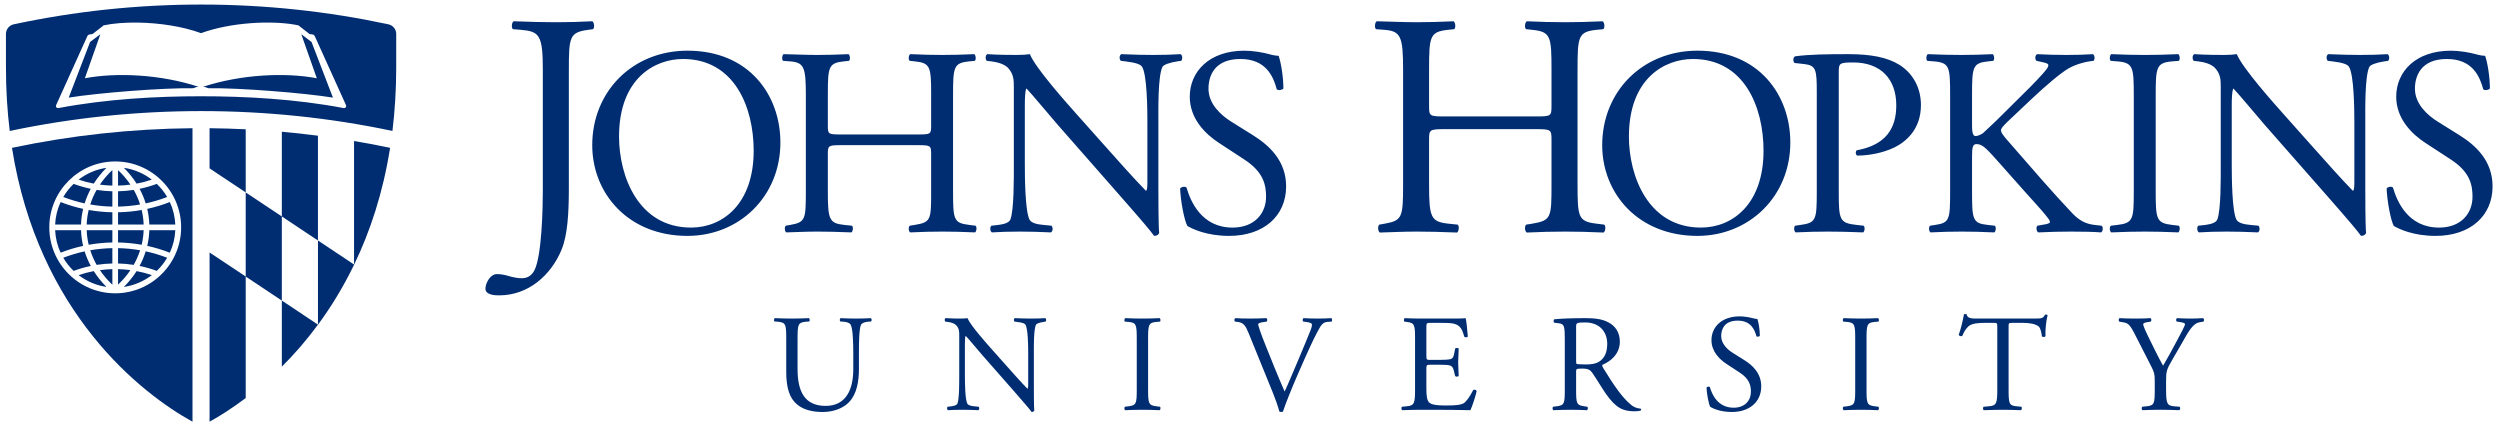
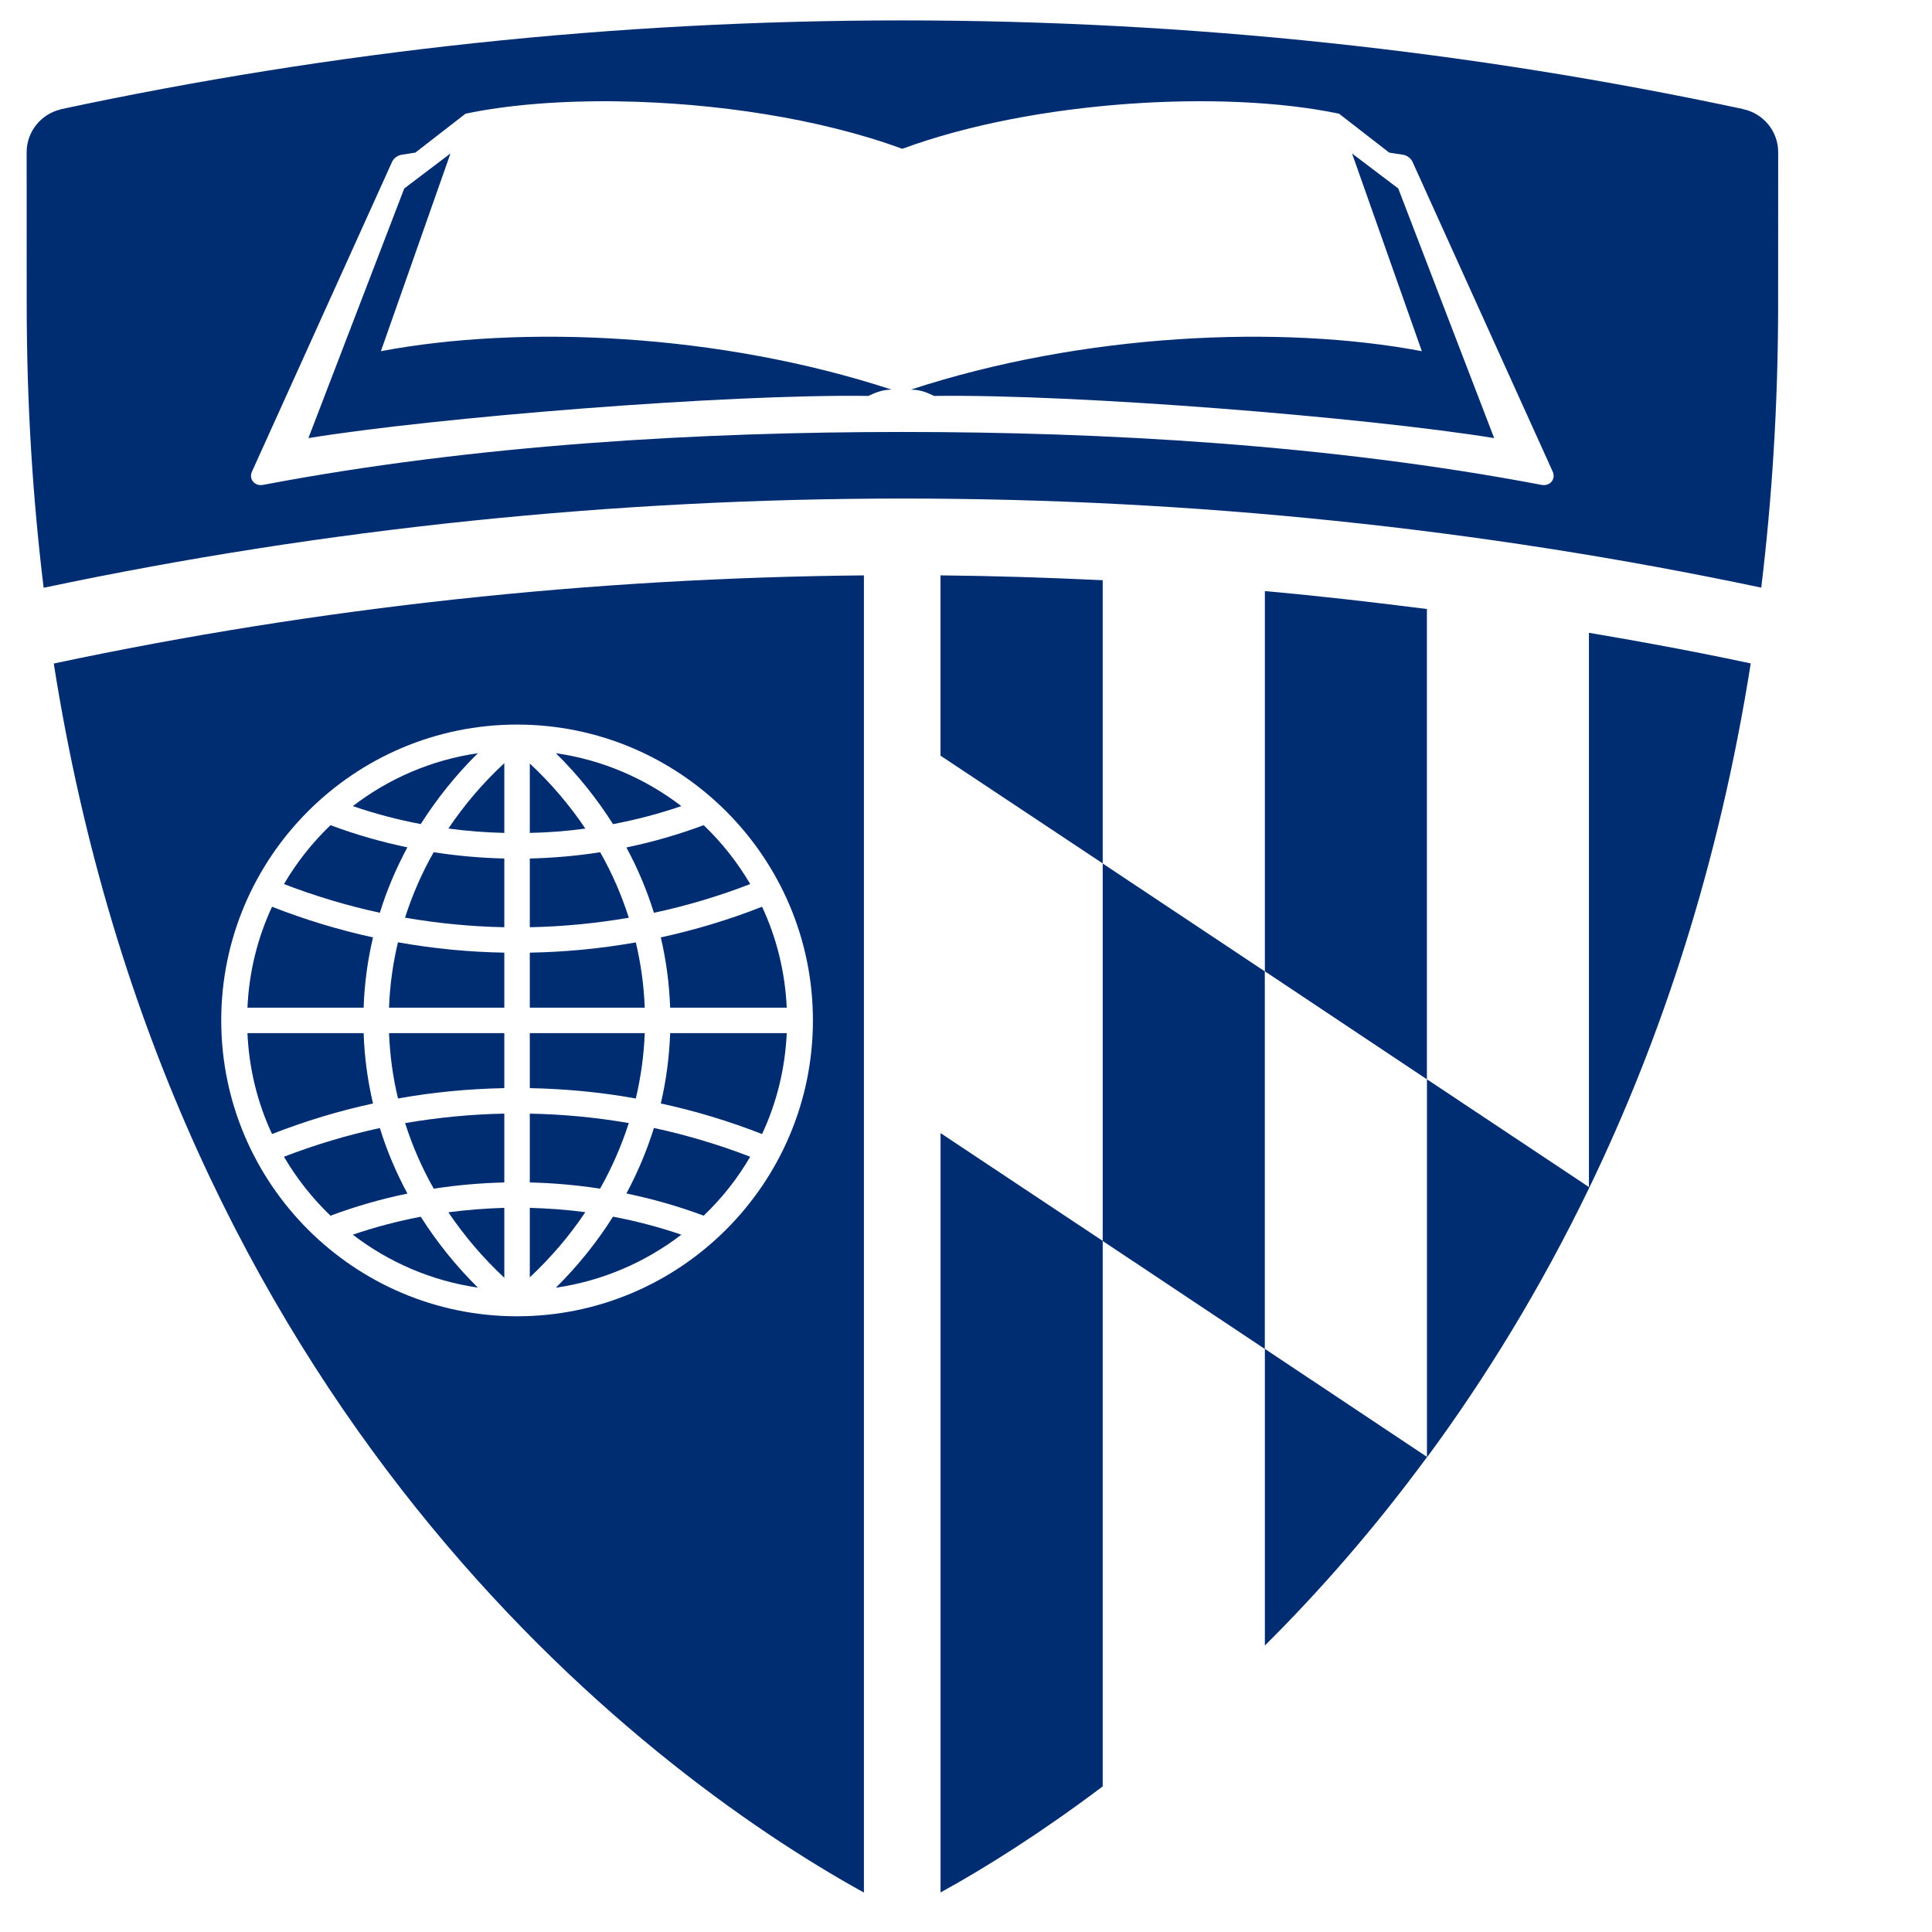
- <svg xmlns="http://www.w3.org/2000/svg" xml:space="preserve" height="64.6" viewBox="0 0 375.152 64.6" width="375.15" version="1.1">
+ <svg xmlns="http://www.w3.org/2000/svg" xml:space="preserve" height="64.6" viewBox="0 0 64.6 64.6" width="64.6" version="1.1">
  <g transform="matrix(1.25 0 0 -1.25 -471.09 448.79)">
    <g style="" fill="#002d72">
      <path d="m396.94 328.09c-0.841 0.324-1.702 0.58-2.576 0.77-0.187-0.605-0.435-1.191-0.736-1.753 0.699-0.145 1.391-0.341 2.067-0.594 0.485 0.463 0.904 0.993 1.245 1.577m-11.227-1.577c0.671 0.25 1.358 0.448 2.058 0.591-0.304 0.565-0.553 1.151-0.738 1.753-0.872-0.188-1.727-0.445-2.565-0.767 0.341-0.584 0.761-1.114 1.245-1.577m-1.245 8.871c0.838-0.323 1.693-0.579 2.565-0.768 0.185 0.602 0.434 1.187 0.736 1.75-0.698 0.146-1.385 0.341-2.056 0.593-0.484-0.464-0.904-0.994-1.245-1.575m11.227 1.575c-0.676-0.252-1.364-0.45-2.067-0.596 0.304-0.563 0.549-1.146 0.736-1.748 0.874 0.187 1.735 0.444 2.576 0.769-0.341 0.581-0.76 1.111-1.245 1.575m2.222-4.882c-0.044 0.96-0.273 1.872-0.66 2.7-0.883-0.347-1.79-0.62-2.709-0.82 0.144-0.614 0.228-1.244 0.25-1.88h3.119zm-3.369-2.562c0.919-0.199 1.826-0.473 2.709-0.818 0.387 0.827 0.616 1.738 0.66 2.699h-3.119c-0.022-0.635-0.106-1.268-0.25-1.881m-0.668 0.133c0.134 0.572 0.217 1.156 0.238 1.748h-3.074v-1.471c0.958-0.019 1.905-0.109 2.836-0.277m-0.956-2.412c0.317 0.561 0.573 1.15 0.768 1.755-0.871 0.15-1.753 0.235-2.648 0.252v-1.841c0.628-0.015 1.258-0.07 1.88-0.166m-1.184-2.65c1.253 0.183 2.398 0.683 3.358 1.419-0.597 0.204-1.211 0.365-1.828 0.482-0.429-0.679-0.939-1.316-1.53-1.901m0.789 2.021c-0.491 0.066-0.988 0.101-1.485 0.116v-1.859c0.569 0.533 1.067 1.116 1.485 1.743m-4.402-0.122c-0.615-0.117-1.222-0.277-1.817-0.48 0.954-0.733 2.097-1.234 3.345-1.416-0.589 0.583-1.099 1.219-1.528 1.896m0.739 0.119c0.422-0.628 0.922-1.216 1.496-1.751v1.87c-0.498-0.015-1-0.054-1.496-0.119m-1.157 2.385c0.192-0.606 0.448-1.194 0.766-1.754 0.626 0.097 1.256 0.152 1.887 0.167v1.841c-0.896-0.017-1.782-0.104-2.653-0.254m-0.19 0.659c0.934 0.168 1.883 0.258 2.843 0.277v1.471h-3.084c0.025-0.592 0.102-1.178 0.241-1.748m-4.028 1.748c0.043-0.962 0.272-1.872 0.658-2.699 0.882 0.345 1.782 0.618 2.701 0.817-0.145 0.614-0.23 1.246-0.251 1.882h-3.108zm3.359 2.561c-0.919 0.201-1.819 0.474-2.701 0.82-0.386-0.828-0.615-1.74-0.658-2.7h3.108c0.021 0.636 0.106 1.267 0.251 1.88m0.667-0.131c-0.137-0.573-0.217-1.158-0.239-1.749h3.084v1.472c-0.96 0.017-1.91 0.11-2.845 0.277m0.956 2.41c-0.319-0.559-0.572-1.146-0.767-1.751 0.874-0.151 1.76-0.238 2.656-0.256v1.838c-0.635 0.016-1.268 0.071-1.889 0.169m1.182 2.648c-1.248-0.181-2.391-0.682-3.345-1.415 0.595-0.204 1.202-0.365 1.817-0.48 0.429 0.675 0.939 1.314 1.528 1.895m-0.789-2.015c0.496-0.067 0.998-0.106 1.496-0.117v1.866c-0.574-0.532-1.074-1.121-1.496-1.749m4.404 0.118c0.617 0.117 1.231 0.278 1.828 0.482-0.96 0.736-2.105 1.236-3.358 1.416 0.591-0.58 1.101-1.221 1.53-1.898m-0.74-0.119c-0.419 0.623-0.917 1.21-1.486 1.74v-1.856c0.497 0.011 0.994 0.048 1.486 0.116m1.162-2.385c-0.192 0.606-0.448 1.193-0.765 1.752-0.62-0.097-1.251-0.152-1.883-0.168v-1.838c0.895 0.018 1.777 0.105 2.648 0.254m-2.648-2.406h3.074c-0.021 0.591-0.103 1.175-0.238 1.746-0.931-0.164-1.878-0.257-2.836-0.274v-1.472zm-0.341 7.573c-4.363 0-7.913-3.55-7.913-7.913 0-4.365 3.55-7.915 7.913-7.915 4.364 0 7.914 3.55 7.914 7.915 0 4.363-3.55 7.913-7.914 7.913m9.278 3.991c-7.292-0.068-14.573-0.85-21.671-2.358 3.129-19.824 15.516-29.477 21.671-32.876v35.234z" fill-rule="evenodd" />
      <g>
        <path d="m415.04 320.06c0.003 0.003 0.005 0.004 0.008 0.007l-0.008 0.005v-0.012z" />
        <path d="m419.37 327.25c0.003 0.008 0.007 0.017 0.012 0.024l-0.012 0.007v-0.031z" />
        <path d="m30.162 0.68c-9.649 0-19.058 1.029-28.131 2.969l-0.035 0.012c-0.636 0.16-1.115 0.737-1.115 1.426l0.002 5.084c0 3.344 0.203 6.494 0.566 9.48 18.835-3.978 38.627-3.977 57.432-0.005 0.36-2.984 0.564-6.134 0.564-9.475l0.002-5.084c0-0.706-0.503-1.3-1.168-1.438l-0.019-0.008c-9.06-1.936-18.46-2.961-28.098-2.961zm46.906 2.508c-0.283 0.145-0.382 1-0.093 1.191l1.189 0.094c2.808 0.24 3.283 0.812 3.283 6.095v17.994c0 2.569-0.144 9.712-1.238 11.952-0.331 0.665-0.904 1.234-1.902 1.234-0.667 0-1.332-0.14-1.998-0.334-0.619-0.189-1.194-0.285-1.766-0.285-0.999 0-1.709 1.383-1.709 2.191 0 0.953 1.474 1 2.045 1 4.426 0 7.805-3.046 9.379-6.857 0.904-2.189 1.094-5.474 1.094-9.233v-17.662c0-5.047 0.098-5.712 2.906-6.095l0.711-0.094c0.287-0.191 0.191-1.046-0.098-1.191-1.901 0.095-3.521 0.146-5.426 0.146-1.997 0-3.613-0.051-6.377-0.146zm129.52 0.002c-0.29 0.144-0.38 0.999-0.1 1.189l1.24 0.094c2.47 0.191 2.81 1 2.81 6v17.138c0 4.999-0.1 5.475-2.76 5.951l-0.81 0.143c-0.29 0.285-0.19 1.044 0.09 1.188 1.86-0.049 3.48-0.143 5.53-0.143 1.85 0 3.47 0.045 6.04 0.143 0.28-0.144 0.38-0.999 0.1-1.188l-1.38-0.143c-2.67-0.286-2.91-0.952-2.91-5.951v-6.715c0-1.427 0.1-1.521 2.38-1.521h13.62c2.28 0 2.37 0.094 2.37 1.521v6.715c0 4.999 0 5.475-2.9 5.951l-0.9 0.143c-0.29 0.285-0.19 1.044 0.1 1.188 2.09-0.098 3.8-0.143 5.75-0.143 1.86 0 3.48 0.045 5.76 0.143 0.29-0.144 0.38-0.999 0.1-1.188l-1.14-0.143c-2.77-0.334-2.86-0.952-2.86-5.951v-17.138c0-5 0.09-5.713 2.86-6l0.99-0.094c0.29-0.19 0.2-1.046-0.09-1.189-2.14 0.096-3.76 0.142-5.62 0.142-1.95 0-3.57-0.046-5.75-0.142-0.29 0.144-0.39 0.999-0.1 1.189l0.9 0.094c2.81 0.287 2.9 1 2.9 6v5.476c0 1.475-0.09 1.52-2.37 1.52h-13.62c-2.28 0-2.38-0.045-2.38-1.52v-5.476c0-5 0.1-5.713 2.85-6l0.91-0.094c0.29-0.19 0.19-1.046-0.09-1.189-2.05 0.096-3.67 0.142-5.52 0.142-2.05 0-3.67-0.096-6-0.142zm-185.89 0.197c3.183 0.049 6.692 0.568 9.455 1.584h0.012c4.419-1.626 10.753-1.979 14.598-1.172l1.677 1.301 0.452 0.07c0.15 0.02 0.27 0.126 0.32 0.221l4.68 10.341c0.151 0.288-0.086 0.531-0.354 0.479-7.122-1.354-14.677-1.77-21.375-1.77h-0.006c-6.7 0-14.252 0.416-21.373 1.77-0.27 0.052-0.505-0.191-0.353-0.479l4.677-10.341c0.052-0.095 0.169-0.201 0.323-0.221l0.447-0.07 1.678-1.301c1.442-0.303 3.233-0.442 5.142-0.412zm-5.646 1.742l-1.545 1.17-3.205 8.347c4.277-0.693 13.937-1.476 18.722-1.41 0.195-0.087 0.435-0.211 0.778-0.211-5.764-1.888-12.374-2.174-17.076-1.285l2.326-6.611zm30.146 0l2.334 6.611c-4.704-0.889-11.322-0.603-17.086 1.285 0.346 0 0.586 0.124 0.778 0.211 4.788-0.066 14.45 0.717 18.726 1.41l-3.207-8.347-1.545-1.17zm57.959 2.473c-8.267 0-14.295 6.147-14.295 14.179 0 7.227 5.384 13.614 14.295 13.614 7.76 0 13.94-5.907 13.94-14.018 0-7.068-4.66-13.775-13.94-13.775zm151.55 0c-8.27 0-14.29 6.147-14.29 14.179 0 7.227 5.38 13.614 14.29 13.614 7.75 0 13.94-5.907 13.94-14.018 0-7.068-4.66-13.775-13.94-13.775zm-67.99 0.002c-5.22 0-8.19 3.091-8.19 6.907 0 3.29 2.32 5.581 4.34 6.906l3.81 2.492c2.93 1.885 3.3 3.854 3.3 5.621 0 2.412-1.66 4.619-5.03 4.619-4.65 0-6.3-3.936-6.9-5.982-0.16-0.242-0.76-0.162-0.97 0.119 0.08 1.888 0.61 4.738 1.09 5.623 0.76 0.441 2.89 1.487 6.26 1.487 5.22 0 8.56-3.015 8.56-7.43 0-3.818-2.5-6.146-5.03-7.713l-3.21-2.006c-1.48-0.922-3.41-2.613-3.41-4.941 0-1.849 0.84-4.455 4.78-4.455 3.85 0 4.94 2.607 5.46 4.537 0.2 0.237 0.84 0.12 1-0.121 0-1.687-0.36-3.935-0.72-4.899-0.32 0-0.88-0.083-1.4-0.244-1.05-0.28-2.49-0.519-3.74-0.519zm181.05 0c-5.22 0-8.2 3.091-8.2 6.907 0 3.29 2.33 5.581 4.34 6.906l3.82 2.492c2.93 1.885 3.29 3.854 3.29 5.621 0 2.412-1.65 4.619-5.02 4.619-4.66 0-6.31-3.936-6.91-5.982-0.16-0.242-0.76-0.162-0.96 0.119 0.08 1.888 0.6 4.738 1.08 5.623 0.77 0.441 2.89 1.487 6.27 1.487 5.22 0 8.55-3.015 8.55-7.43 0-3.818-2.49-6.146-5.02-7.713l-3.21-2.006c-1.49-0.922-3.42-2.613-3.42-4.941 0-1.849 0.85-4.455 4.79-4.455 3.85 0 4.93 2.607 5.46 4.537 0.2 0.237 0.84 0.12 1-0.121 0-1.687-0.36-3.935-0.72-4.899-0.32 0-0.89-0.083-1.41-0.244-1.04-0.28-2.49-0.519-3.73-0.519zm-250.18 0.519c-0.24 0.119-0.32 0.844-0.08 1.004l1.04 0.08c2.09 0.161 2.37 0.846 2.37 5.063v14.457c0 4.216-0.08 4.62-2.33 5.019l-0.68 0.121c-0.24 0.24-0.16 0.883 0.08 1.004 1.57-0.04 2.93-0.121 4.66-0.121 1.57 0 2.93 0.039 5.1 0.121 0.24-0.121 0.32-0.844 0.08-1.004l-1.16-0.121c-2.25-0.241-2.45-0.803-2.45-5.019v-5.663c0-1.205 0.08-1.285 2-1.285h11.49c1.93 0 2.01 0.08 2.01 1.285v5.663c0 4.216 0 4.62-2.45 5.019l-0.76 0.121c-0.25 0.24-0.17 0.883 0.08 1.004 1.76-0.082 3.2-0.121 4.86-0.121 1.56 0 2.93 0.039 4.85 0.121 0.24-0.121 0.32-0.844 0.08-1.004l-0.96-0.121c-2.33-0.281-2.41-0.803-2.41-5.019v-14.457c0-4.217 0.08-4.821 2.41-5.063l0.85-0.08c0.23-0.16 0.15-0.885-0.08-1.004-1.81 0.081-3.18 0.119-4.74 0.119-1.66 0-3.02-0.038-4.86-0.119-0.25 0.119-0.33 0.844-0.08 1.004l0.76 0.08c2.37 0.242 2.45 0.846 2.45 5.063v4.617c0 1.246-0.08 1.287-2.01 1.287h-11.49c-1.92 0-2-0.041-2-1.287v-4.617c0-4.217 0.08-4.821 2.4-5.063l0.77-0.08c0.24-0.16 0.16-0.885-0.08-1.004-1.73 0.081-3.09 0.119-4.66 0.119-1.73 0-3.09-0.078-5.06-0.119zm30.56 0c-0.31 0.163-0.32 0.767-0.07 1.008l0.68 0.076c0.96 0.122 1.92 0.404 2.49 0.967 0.84 0.921 0.88 1.767 0.88 2.89v11.608c0 1.927 0.04 6.826-0.52 8.271-0.2 0.445-0.84 0.683-1.77 0.803l-1.08 0.121c-0.25 0.24-0.21 0.804 0.07 1.004 1.41-0.08 2.5-0.121 4.18-0.121 1.49 0 2.9 0.041 4.7 0.121 0.28-0.2 0.32-0.681 0.08-1.004l-1.24-0.121c-1.01-0.08-1.81-0.321-2.05-0.766-0.68-1.202-0.72-6.422-0.72-8.308v-8.756c0-1.205 0.04-2.127 0.2-2.609h0.08c0.84 0.883 3.57 4.176 4.66 5.42l9.31 10.605c3.5 3.973 4.66 5.38 5.15 6.063 0.44 0 0.68-0.203 0.76-0.442-0.12-1.044-0.12-5.825-0.12-7.031v-9.598c0-1.847-0.08-6.826 0.6-8.273 0.16-0.32 0.96-0.643 2.25-0.844l0.56-0.076c0.24-0.241 0.24-0.807-0.08-1.008-1.36 0.08-2.41 0.119-4.14 0.119-1.52 0-2.89-0.039-4.74-0.119-0.32 0.119-0.36 0.767-0.07 1.008l0.68 0.076c1.6 0.201 2.24 0.442 2.49 0.805 0.76 1.205 0.8 6.426 0.8 8.312v8.594c0 0.844 0 1.487-0.16 1.687h-0.08c-1.89-1.928-3.86-4.175-6.63-7.269l-3.9-4.377c-1.32-1.484-6.06-6.786-6.86-8.836-0.52 0.08-1.2 0.119-1.85 0.119-0.72 0-2.85-0-4.54-0.119zm129.18 0c-3.34 0-5.83 0.041-7.96 0.322-0.32 0.161-0.36 0.765-0.08 1.006l1.45 0.16c1.8 0.199 1.88 0.882 1.88 4.297v14.819c0 4.216-0.08 4.699-2.41 5.019l-0.84 0.121c-0.24 0.24-0.16 0.883 0.09 1.004 1.76-0.082 3.21-0.121 4.89-0.121 1.61 0 2.93 0.039 5.22 0.121 0.24-0.121 0.32-0.805 0.08-1.004l-1.09-0.121c-2.56-0.281-2.64-0.803-2.64-5.019v-17.911c0-1.288 0.04-1.447 2.17-1.447 4.17 0 6.46 2.53 6.46 6.426 0 3.495-1.57 5.945-5.9 6.75-0.24 0.079-0.24 0.679 0.04 0.801 1.65 0 3.77-0.362 5.54-1.205 1.73-0.844 4.02-2.69 4.02-6.385 0-2.771-1.37-4.858-3.22-6.026-1.88-1.165-4.38-1.607-7.7-1.607zm39.49 0c-0.24 0.12-0.33 0.845-0.08 1.006l1 0.08c2.37 0.2 2.45 0.882 2.45 5.141v14.295c0 4.258-0.08 4.822-2.45 5.103l-1 0.119c-0.25 0.24-0.16 0.883 0.08 1.004 2.01-0.081 3.37-0.121 5.06-0.121 1.61 0 2.97 0.04 4.98 0.121 0.24-0.121 0.32-0.844 0.08-1.004l-1-0.119c-2.37-0.281-2.46-0.845-2.46-5.103v-14.295c0-4.259 0.09-4.941 2.46-5.141l1-0.08c0.24-0.161 0.16-0.886-0.08-1.006-2.01 0.08-3.37 0.121-4.98 0.121-1.69 0-3.05-0.041-5.06-0.121zm12.45 0c-0.32 0.163-0.32 0.767-0.08 1.008l0.68 0.076c0.97 0.122 1.93 0.404 2.49 0.967 0.85 0.921 0.88 1.767 0.88 2.89v11.608c0 1.927 0.05 6.826-0.52 8.271-0.2 0.445-0.84 0.683-1.76 0.803l-1.09 0.121c-0.24 0.24-0.2 0.804 0.08 1.004 1.41-0.08 2.49-0.121 4.18-0.121 1.48 0 2.89 0.041 4.7 0.121 0.28-0.2 0.32-0.681 0.08-1.004l-1.25-0.121c-1-0.08-1.8-0.321-2.05-0.766-0.68-1.202-0.72-6.422-0.72-8.308v-8.756c0-1.205 0.04-2.127 0.21-2.609h0.07c0.84 0.883 3.58 4.176 4.66 5.42l9.32 10.605c3.49 3.973 4.66 5.38 5.14 6.063 0.44 0 0.68-0.203 0.76-0.442-0.12-1.044-0.12-5.825-0.12-7.031v-9.598c0-1.847-0.08-6.826 0.6-8.273 0.16-0.32 0.97-0.643 2.25-0.844l0.57-0.076c0.24-0.241 0.24-0.807-0.08-1.008-1.37 0.08-2.41 0.119-4.14 0.119-1.53 0-2.89-0.039-4.74-0.119-0.32 0.119-0.36 0.767-0.08 1.008l0.68 0.076c1.61 0.201 2.25 0.442 2.49 0.805 0.76 1.205 0.81 6.426 0.81 8.312v8.594c0 0.844 0 1.487-0.17 1.687h-0.08c-1.88-1.928-3.85-4.175-6.62-7.269l-3.9-4.377c-1.32-1.484-6.06-6.786-6.87-8.836-0.52 0.08-1.2 0.119-1.84 0.119-0.73 0-2.85-0-4.54-0.119zm-39.98 0.002c-0.24 0.117-0.32 0.841-0.08 1.004l1.01 0.08c2.33 0.2 2.41 0.842 2.41 5.059v14.461c0 4.215-0.08 4.697-2.21 5.017l-0.81 0.123c-0.24 0.281-0.15 0.88 0.09 1.004 1.64-0.084 3.01-0.123 4.65-0.123 1.57 0 2.94 0.039 4.9 0.123 0.25-0.124 0.32-0.844 0.08-1.004l-1.08-0.123c-2.25-0.242-2.33-0.802-2.33-5.017v-5.182c0-1.406 0.08-1.928 0.68-1.928 0.97 0 1.61 0.802 3.9 3.371l3.21 3.615c1.53 1.729 2.57 2.812 3.33 3.776 0.28 0.362 0.57 0.683 0.57 0.926 0 0.198-0.4 0.318-0.97 0.398l-0.92 0.164c-0.24 0.24-0.12 0.92 0.16 1.004 1.85-0.084 3.25-0.123 4.9-0.123 1.89 0 3.45 0.039 4.5 0.123 0.28-0.124 0.36-0.805 0.08-1.004l-1.08-0.123c-1.37-0.16-2.25-0.683-3.22-1.646-3.13-3.292-6.22-6.909-10.04-11.286-0.52-0.641-0.76-0.964-0.76-1.244 0-0.321 0.36-0.682 0.92-1.246l3.61-3.412c2.25-2.13 4.5-4.017 5.63-4.658 1.12-0.644 2.69-1.045 3.73-1.125 0.24-0.241 0.2-0.804-0.08-1.004-1.2 0.08-2.57 0.117-3.97 0.117-1.41 0-3.01-0.037-4.42-0.117-0.32 0.2-0.36 0.723-0.08 1.004l1.08 0.24c0.53 0.122 0.69 0.242 0.69 0.402s-0.08 0.361-0.29 0.64c-0.4 0.565-2.37 2.612-3.13 3.336l-4.33 4.295c-0.45 0.401-1.49 1.448-2.05 1.928-0.28 0.202-0.77 0.445-1.13 0.445-0.44 0-0.52-0.765-0.52-1.527v-4.621c0-4.217 0.08-4.818 2.41-5.059l0.76-0.08c0.25-0.163 0.16-0.886-0.08-1.004-1.72 0.08-3.09 0.117-4.66 0.117-1.8 0-3.09-0.037-5.06-0.117zm-186.81 0.725c7.67 0 10.61 7.146 10.61 13.771 0 7.914-4.58 11.527-9.4 11.527-7.912 0-10.803-7.712-10.803-13.652 0-8.795 5.419-11.646 9.593-11.646zm151.55 0c7.67 0 10.6 7.146 10.6 13.771 0 7.914-4.57 11.527-9.39 11.527-7.91 0-10.81-7.712-10.81-13.652 0-8.795 5.43-11.646 9.6-11.646zm-222.59 10.386v6.028l5.424 3.603v-9.469c-1.805-0.085-3.616-0.145-5.424-0.162zm10.846 0.526v12.713l5.418 3.611v-15.725c-1.801-0.228-3.607-0.439-5.418-0.599zm10.836 1.394v18.533l-5.416-3.603v12.623l0.01 0.006c1.935-2.625 3.778-5.615 5.408-8.985v-0.037l0.014 0.008c2.395-4.965 4.327-10.765 5.394-17.521-1.796-0.382-3.596-0.72-5.41-1.024zm-16.258 7.715v12.619l-5.422-3.605v25.39c1.547-0.85 3.405-2.026 5.422-3.546v-18.237l5.42 3.61v-12.625l-5.42-3.606zm5.422 16.229v9.918c1.823-1.809 3.661-3.908 5.418-6.295v-0.014l-5.418-3.609zm252.62 2.021c-0.08 0.003-0.17 0.019-0.2 0.039-0.14 0.828-0.45 2.157-0.79 3.092 0.09 0.162 0.38 0.268 0.54 0.144 0.23-0.52 0.44-0.977 0.93-1.433 0.52-0.476 1.66-0.518 2.56-0.518h1.14c0.62 0 0.62 0.017 0.62 0.662v9.272c0 2.174-0.11 2.489-1.29 2.59l-0.74 0.064c-0.17 0.1-0.13 0.455 0 0.516 1.33-0.039 2.05-0.061 2.88-0.061s1.54 0.022 2.72 0.061c0.12-0.061 0.16-0.435 0.04-0.516l-0.67-0.064c-1.2-0.101-1.24-0.416-1.24-2.59v-9.229c0-0.686-0.02-0.705 0.6-0.705h1.47c1.14 0 1.93 0.165 2.41 0.518 0.31 0.229 0.46 0.997 0.52 1.514 0.1 0.123 0.46 0.123 0.54-0.039-0.07-0.626 0.08-2.304 0.31-3.153-0.04-0.082-0.27-0.102-0.38-0.062-0.3 0.538-0.49 0.578-1.61 0.578h-8.4c-0.96 0-1.64 0.023-1.76-0.641-0.03-0.031-0.12-0.042-0.2-0.039zm-33.85 0.35c-2.7 0-4.24 1.598-4.24 3.568 0 1.7 1.21 2.879 2.25 3.566l1.97 1.288c1.51 0.971 1.7 1.988 1.7 2.902 0 1.246-0.85 2.383-2.59 2.383-2.41 0-3.26-2.031-3.57-3.088-0.08-0.125-0.4-0.087-0.5 0.06 0.04 0.974 0.31 2.445 0.56 2.903 0.39 0.23 1.49 0.767 3.24 0.767 2.69 0 4.41-1.554 4.41-3.836 0-1.97-1.28-3.171-2.59-3.98l-1.66-1.041c-0.77-0.476-1.76-1.343-1.76-2.549 0-0.954 0.44-2.303 2.47-2.303 1.99 0 2.55 1.35 2.82 2.346 0.1 0.124 0.43 0.063 0.51-0.062 0-0.873-0.18-2.034-0.37-2.534-0.17 0-0.46-0.038-0.72-0.123-0.55-0.143-1.29-0.267-1.93-0.267zm-144.8 0.267c-0.12 0.063-0.17 0.415-0.04 0.5l0.52 0.039c1.2 0.104 1.24 0.457 1.24 2.614v4.896c0 2.468 0.52 3.98 1.62 4.893 1.02 0.87 2.45 1.142 3.88 1.142 1.53 0 3.07-0.54 3.96-1.517 1.16-1.242 1.45-3.149 1.45-4.951v-2.348c0-1.164 0-3.546 0.29-4.229 0.12-0.271 0.52-0.457 1.04-0.5l0.5-0.039c0.1-0.127 0.12-0.395-0.05-0.5-0.74 0.043-1.3 0.063-2.18 0.063-0.8 0-1.57-0.02-2.36-0.063-0.12 0.085-0.16 0.354-0.04 0.5l0.52 0.039c0.52 0.043 0.89 0.187 1.04 0.438 0.35 0.621 0.39 3.006 0.39 4.291v2.387c0 3.153-1.14 5.513-4.15 5.513-3.17 0-4.21-2.197-4.21-5.533v-4.482c0-2.157 0.04-2.51 1.24-2.614l0.51-0.039c0.12-0.085 0.08-0.437-0.05-0.5-1.01 0.043-1.7 0.063-2.55 0.063-0.83 0-1.53-0.02-2.57-0.063zm25.63 0c-0.17 0.085-0.17 0.395-0.04 0.52l0.35 0.043c0.49 0.061 0.99 0.205 1.28 0.496 0.44 0.477 0.46 0.913 0.46 1.494v5.99c0 0.998 0.02 3.532-0.27 4.272-0.1 0.228-0.44 0.353-0.91 0.416l-0.56 0.064c-0.13 0.125-0.11 0.412 0.04 0.516 0.73-0.039 1.29-0.061 2.15-0.061 0.77 0 1.5 0.022 2.43 0.061 0.15-0.104 0.17-0.352 0.04-0.516l-0.64-0.064c-0.52-0.04-0.93-0.164-1.06-0.393-0.35-0.621-0.37-3.317-0.37-4.295v-4.521c0-0.618 0.02-1.097 0.1-1.346h0.04c0.44 0.458 1.85 2.157 2.41 2.801l4.81 5.474c1.8 2.053 2.41 2.779 2.65 3.131 0.23 0 0.36-0.103 0.4-0.228-0.06-0.539-0.06-3.006-0.06-3.627v-4.957c0-0.955-0.04-3.525 0.31-4.274 0.08-0.166 0.5-0.332 1.16-0.433l0.29-0.043c0.12-0.125 0.12-0.415-0.04-0.52-0.71 0.043-1.25 0.063-2.14 0.063-0.79 0-1.49-0.02-2.44-0.063-0.17 0.063-0.19 0.395-0.04 0.52l0.35 0.043c0.83 0.101 1.16 0.224 1.28 0.414 0.4 0.62 0.42 3.319 0.42 4.293v4.437c0 0.435 0 0.768-0.08 0.871h-0.05c-0.97-0.996-1.99-2.158-3.42-3.754l-2.01-2.261c-0.68-0.765-3.13-3.504-3.55-4.563-0.27 0.043-0.62 0.063-0.95 0.063-0.37 0-1.47 0-2.34-0.063zm26.95 0c-0.12 0.063-0.17 0.435-0.04 0.52l0.52 0.043c1.22 0.101 1.26 0.452 1.26 2.652v7.383c0 2.196-0.04 2.487-1.26 2.631l-0.52 0.066c-0.13 0.125-0.08 0.455 0.04 0.518 1.04-0.04 1.74-0.063 2.61-0.063 0.83 0 1.54 0.023 2.57 0.063 0.13-0.063 0.17-0.435 0.04-0.518l-0.51-0.066c-1.23-0.144-1.27-0.435-1.27-2.631v-7.383c0-2.2 0.04-2.551 1.27-2.652l0.51-0.043c0.13-0.085 0.09-0.457-0.04-0.52-1.03 0.043-1.74 0.063-2.57 0.063-0.87 0-1.57-0.02-2.61-0.063zm16.53 0c-0.17 0.104-0.19 0.396-0.05 0.52l0.38 0.043c0.89 0.101 1.2 0.539 1.67 1.699l3.66 9c0.35 0.872 0.72 1.885 0.95 2.758 0.1 0.04 0.21 0.062 0.31 0.062 0.08 0 0.17-0.022 0.23-0.062 0.35-1.101 1.32-3.503 2.15-5.414l1.12-2.549c0.94-2.111 1.74-3.796 2.33-4.77 0.27-0.435 0.58-0.685 1.08-0.724l0.62-0.043c0.1-0.104 0.1-0.435-0.05-0.52-0.68 0.043-1.32 0.061-2.01 0.061-0.78 0-1.57-0.018-2.15-0.061-0.15 0.085-0.19 0.396-0.04 0.52l0.37 0.043c0.73 0.081 0.93 0.247 0.93 0.39 0 0.148-0.02 0.378-0.19 0.813-0.35 0.891-1.32 3.234-1.92 4.642-0.48 1.102-1.35 3.236-1.99 4.606-1.04-2.366-1.99-4.749-2.95-7.154-0.64-1.577-0.99-2.697-1.03-2.907 0.02-0.166 0.18-0.289 0.97-0.39l0.31-0.043c0.15-0.124 0.11-0.435-0.04-0.52-0.87 0.043-1.6 0.061-2.51 0.061-0.89 0-1.56-0.018-2.15-0.061zm25.42 0c-0.13 0.063-0.17 0.435-0.05 0.52l0.33 0.045c1.23 0.141 1.27 0.451 1.27 2.611v7.467c0 2.172-0.1 2.485-1.29 2.586l-0.68 0.066c-0.12 0.124-0.09 0.455 0.04 0.518 1.22-0.04 1.93-0.063 2.82-0.063h1.87c1.84 0 3.69 0.023 5.55 0.063 0.27-0.559 0.79-2.155 0.94-2.881-0.08-0.189-0.38-0.252-0.52-0.147-0.54 1.078-1.1 1.804-1.47 2.01-0.46 0.229-1.06 0.311-2.66 0.311-1.82 0-2.26-0.23-2.51-0.479-0.32-0.35-0.39-1.053-0.39-2.152v-2.922c0-0.542 0.06-0.562 0.68-0.562h1.21c0.8 0 1.3 0.02 1.6 0.105 0.41 0.104 0.55 0.415 0.63 0.789l0.2 0.805c0.09 0.123 0.45 0.124 0.53-0.024 0-0.45-0.08-1.241-0.08-1.986 0-0.788 0.08-1.598 0.08-2.098-0.08-0.143-0.44-0.144-0.53-0.019l-0.17 0.849c-0.11 0.52-0.25 0.644-0.5 0.729-0.25 0.082-0.9 0.125-1.76 0.125h-1.21c-0.62 0-0.68 0-0.68-0.582v-4.149c0-0.787 0-0.83 0.62-0.83h1.49c0.92 0 1.58 0.02 2.01 0.125 1.09 0.272 1.27 0.997 1.58 1.971 0.11 0.125 0.44 0.085 0.52-0.039-0.08-0.915-0.21-2.407-0.33-2.762-0.25 0.063-1.47 0.063-2.8 0.063h-3.9c-0.85 0-1.55-0.019-2.44-0.063zm27.09 0c-2.03 0-3.46 0.061-4.62 0.166-0.17 0.082-0.17 0.416-0.03 0.522l0.67 0.08c0.85 0.105 0.91 0.457 0.91 2.43v7.445c0 2.172-0.04 2.442-1.24 2.586l-0.52 0.066c-0.13 0.144-0.08 0.455 0.04 0.518 0.97-0.04 1.72-0.063 2.59-0.063 0.83 0 1.54 0.023 2.47 0.063 0.13-0.063 0.17-0.417 0.04-0.518l-0.43-0.066c-1.21-0.163-1.25-0.414-1.25-2.586v-2.611c0-0.439 0.04-0.459 0.98-0.459 0.83 0 1.16 0.206 1.47 0.664 0.64 0.931 1.49 2.363 2.03 3.13 1.47 2.092 2.53 2.612 4.3 2.612 0.39 0 0.72-0.043 0.91-0.106 0.1-0.081 0.08-0.248-0.02-0.291-0.56-0.04-1.08-0.268-1.43-0.578-1.41-1.18-2.51-2.84-4.17-5.513-0.1-0.167-0.21-0.377-0.11-0.5 1.04-0.415 2.6-1.491 2.6-3.461 0-1.454-0.73-2.388-1.73-2.905-0.95-0.52-2.17-0.625-3.46-0.625zm38.77 0c-0.13 0.063-0.17 0.435-0.04 0.52l0.52 0.043c1.22 0.101 1.26 0.452 1.26 2.652v7.383c0 2.196-0.04 2.487-1.26 2.631l-0.52 0.066c-0.13 0.125-0.09 0.455 0.04 0.518 1.04-0.04 1.74-0.063 2.61-0.063 0.83 0 1.54 0.023 2.57 0.063 0.13-0.063 0.17-0.435 0.04-0.518l-0.52-0.066c-1.22-0.144-1.26-0.435-1.26-2.631v-7.383c0-2.2 0.04-2.551 1.26-2.652l0.52-0.043c0.13-0.085 0.09-0.457-0.04-0.52-1.03 0.043-1.74 0.063-2.57 0.063-0.87 0-1.57-0.02-2.61-0.063zm41.41 0c-0.15 0.085-0.17 0.372-0.05 0.52l0.58 0.103c0.63 0.102 0.94 0.207 1.65 1.575l2.44 4.773c0.6 1.16 0.66 1.427 0.66 2.568v1.061c0 2.216-0.04 2.506-1.24 2.631l-0.64 0.064c-0.13 0.125-0.09 0.453 0.04 0.516 1.1-0.041 1.84-0.063 2.72-0.063 0.82 0 1.53 0.022 2.82 0.063 0.12-0.063 0.17-0.391 0.04-0.516l-0.79-0.064c-1.12-0.083-1.25-0.415-1.25-2.631v-1.08c0-1.594 0.07-1.781 0.98-3.36l1.31-2.257c1.03-1.785 1.66-3.093 2.73-3.28l0.59-0.103c0.14-0.125 0.12-0.415-0.05-0.52-0.7 0.043-1.28 0.063-1.93 0.063-0.63 0-1.24-0.02-1.99-0.063-0.16 0.085-0.18 0.372-0.04 0.52l0.37 0.043c0.51 0.061 0.88 0.205 0.88 0.33 0 0.247-0.77 1.659-1.35 2.738-0.62 1.203-1.31 2.405-1.95 3.506-0.81-1.435-1.58-3.071-2.34-4.604-0.11-0.208-0.65-1.392-0.65-1.597 0-0.168 0.15-0.272 0.87-0.373l0.27-0.043c0.13-0.125 0.13-0.457-0.06-0.52-0.52 0.043-1.26 0.063-2.21 0.063-1 0-1.75-0.02-2.41-0.063zm-80.2 0.645c2.3 0 3.32 1.554 3.32 3.195 0 1.409-0.48 2.133-1.04 2.568-0.6 0.458-1.38 0.54-2.13 0.54-1.06 0-1.37-0.04-1.44-0.102-0.06-0.085-0.06-0.313-0.06-0.686v-4.853c0-0.581 0.06-0.662 1.35-0.662z" transform="matrix(.8 0 0 -.8 376.88 359.03)" />
      </g>
    </g>
  </g>
</svg>
